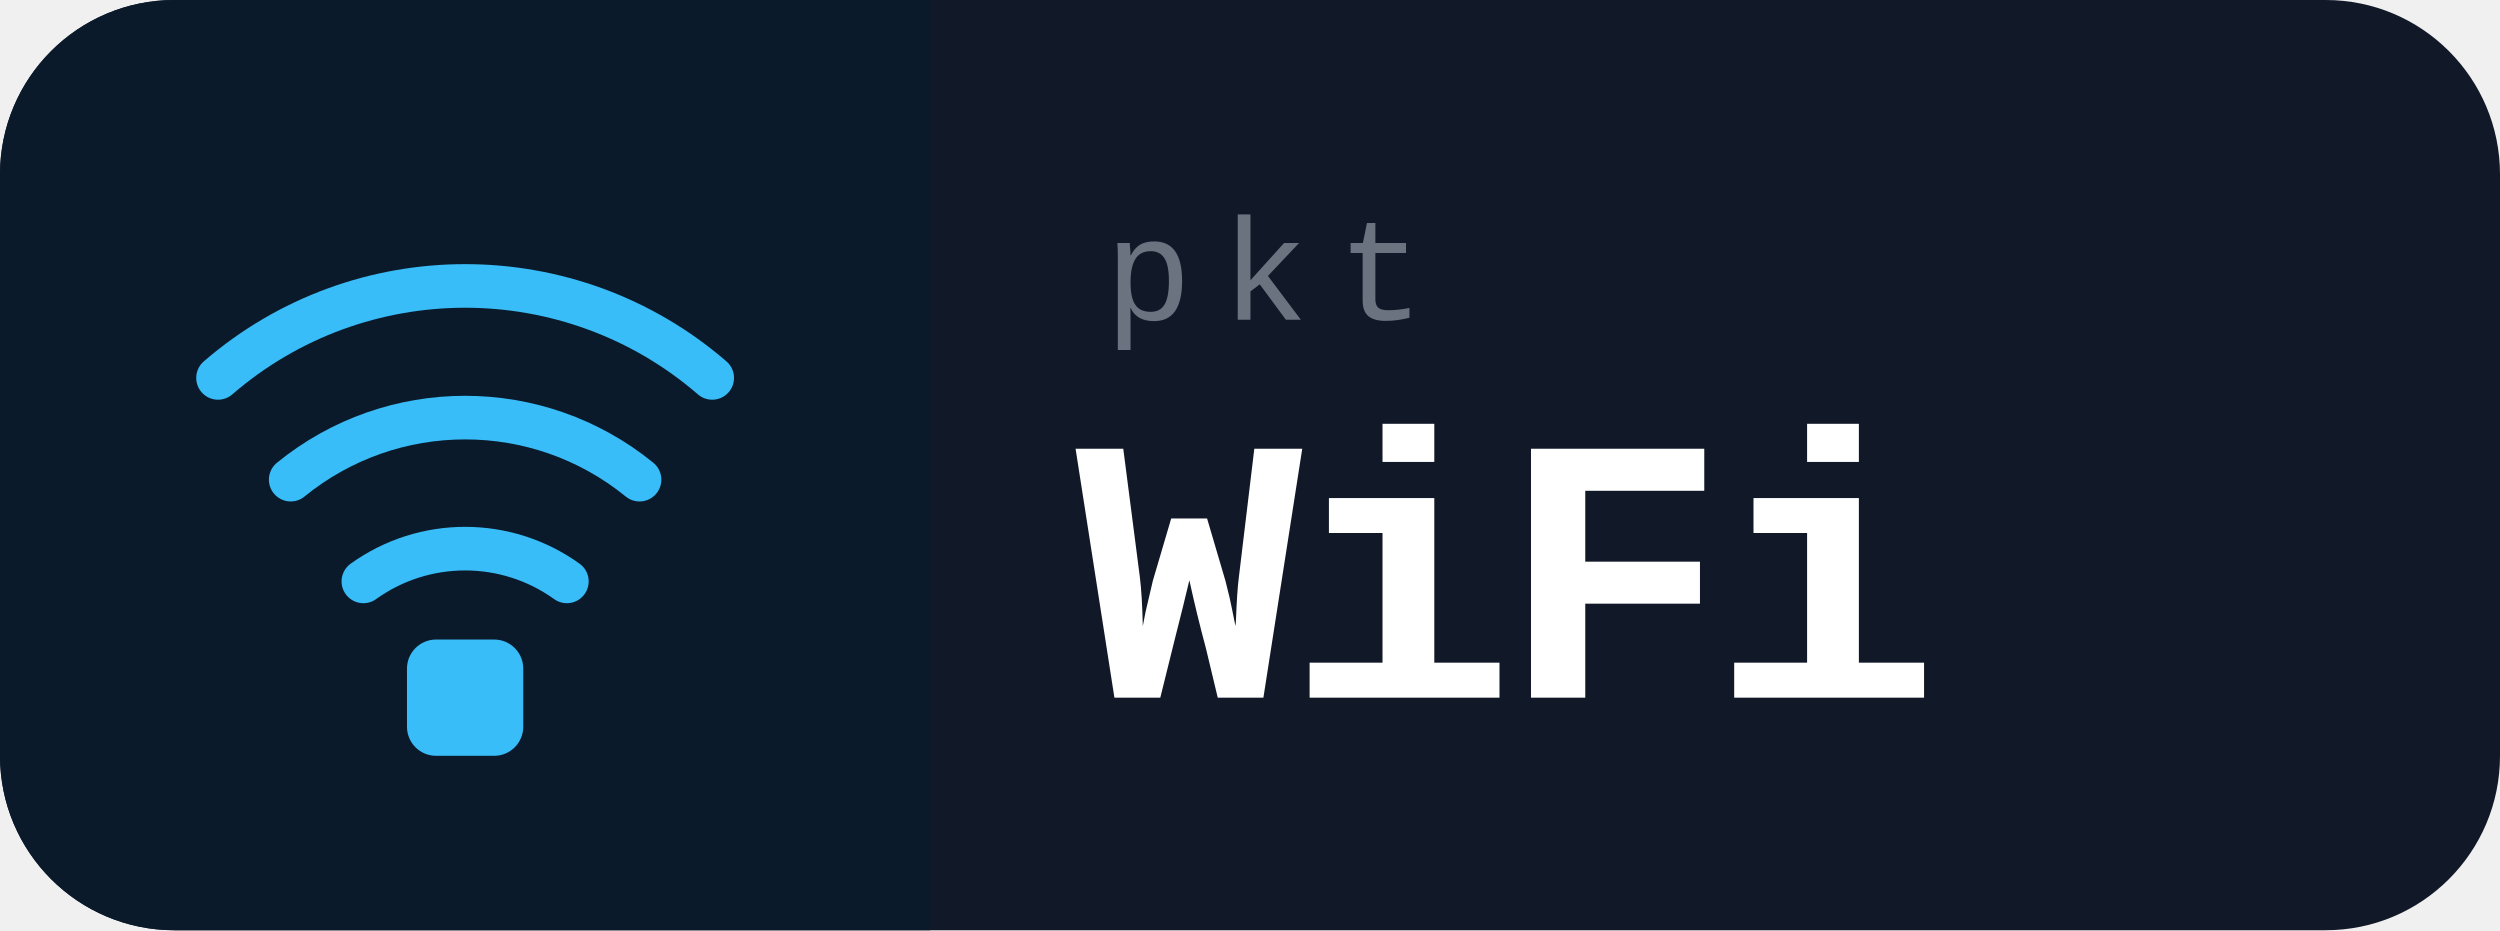
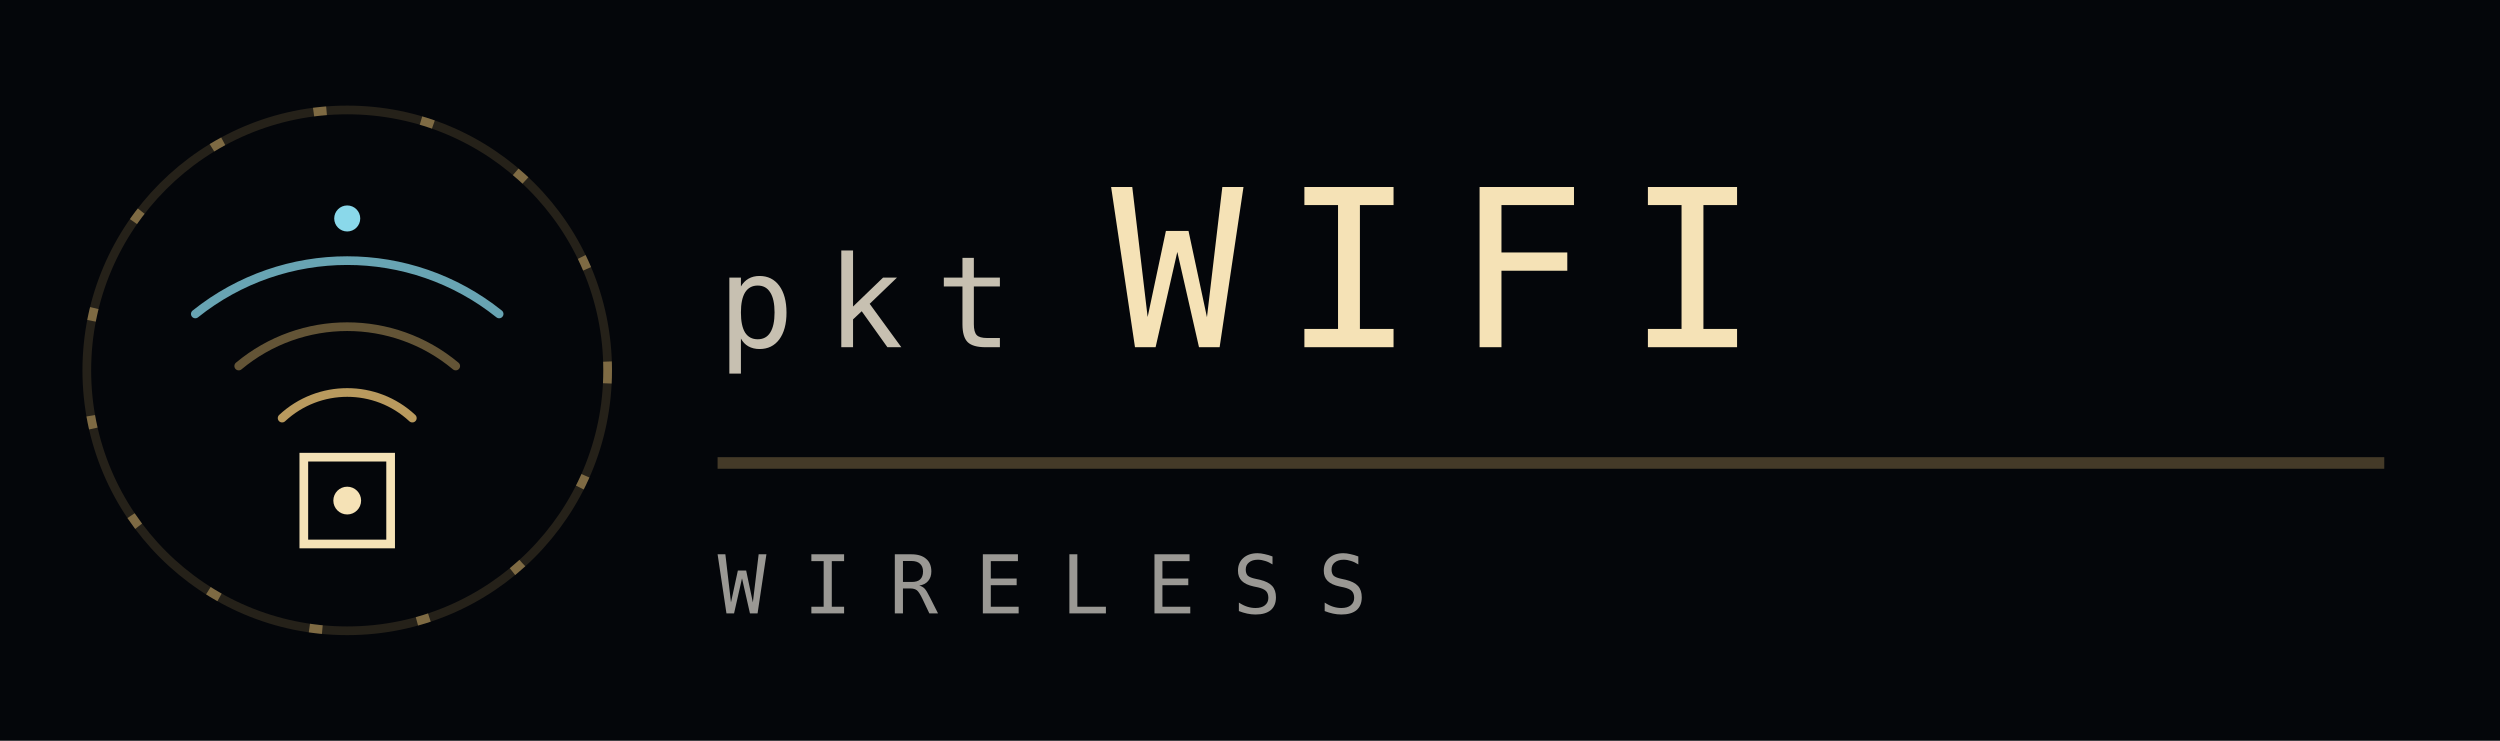
- <svg xmlns="http://www.w3.org/2000/svg" viewBox="0 0 172 64">
-   <defs>
-     <clipPath id="cwifi">
-       <rect width="172" height="64" rx="12" />
-     </clipPath>
-   </defs>
-   <rect width="172" height="64" rx="12" fill="#111827" />
-   <rect width="64" height="64" fill="#0b1a2b" clip-path="url(#cwifi)" />
-   <g transform="translate(8,8) scale(2)">
-     <g transform="rotate(-90 12 12)">
-       <rect x="2" y="10" width="4" height="4" rx="1" fill="#38bdf8" />
-       <path d="M8 8.5 a6 6 0 0 1 0 7" stroke="#38bdf8" stroke-width="1.5" stroke-linecap="round" fill="none" />
-       <path d="M11.5 6 a9.5 9.5 0 0 1 0 12" stroke="#38bdf8" stroke-width="1.5" stroke-linecap="round" fill="none" />
-       <path d="M15 3.5 a13 13 0 0 1 0 17" stroke="#38bdf8" stroke-width="1.5" stroke-linecap="round" fill="none" />
-     </g>
+ <svg xmlns="http://www.w3.org/2000/svg" viewBox="0 0 216 64" fill="none">
+   <rect width="216" height="64" fill="#04060a" />
+   <g transform="translate(6,8) scale(0.75)">
+     <circle cx="32" cy="32" r="30" stroke="rgba(216,180,110,.16)" />
+     <circle cx="32" cy="32" r="30" stroke="rgba(216,180,110,.5)" stroke-dasharray="1.5 11" />
+     <rect x="27" y="42" width="10" height="10" stroke="#f5e2b6" stroke-width="1.3.3" />
+     <circle cx="32" cy="47" r="1.6" fill="#f5e2b6" />
+     <path d="M24.5 37.5 a11 11 0 0 1 15 0" stroke="rgba(216,180,110,.85)" stroke-width="1.3.3" stroke-linecap="round" fill="none" />
+     <path d="M19.5 31.5 a19.5 19.5 0 0 1 25 0" stroke="rgba(216,180,110,.45)" stroke-width="1.3.3" stroke-linecap="round" fill="none" />
+     <path d="M14.5 25.5 a28 28 0 0 1 35 0" stroke="rgba(138,216,234,.75)" stroke-width="1.3.3" stroke-linecap="round" fill="none" />
+     <circle cx="32" cy="14.5" r="1.5" fill="#8ad8ea" />
  </g>
-   <text x="76" y="22" font-family="Courier New,Courier,monospace" font-size="10" fill="#6b7280" letter-spacing="2">pkt</text>
-   <text x="74" y="48" font-family="Courier New,Courier,monospace" font-size="26" font-weight="700" fill="white" letter-spacing="-1">WiFi</text>
+   <text x="62" y="30" font-family="ui-monospace,SF Mono,Menlo,monospace" font-size="11" fill="#c7c0b1" letter-spacing="2.8">pkt</text>
+   <text x="96" y="30" font-family="ui-monospace,SF Mono,Menlo,monospace" font-size="19" fill="#f5e2b6" letter-spacing="3.4">WIFI</text>
+   <path d="M62 40 H206" stroke="rgba(216,180,110,.3)" />
+   <text x="62" y="53" font-family="ui-monospace,SF Mono,Menlo,monospace" font-size="7" fill="rgba(245,241,232,.62)" letter-spacing="3.2">WIRELESS</text>
</svg>
